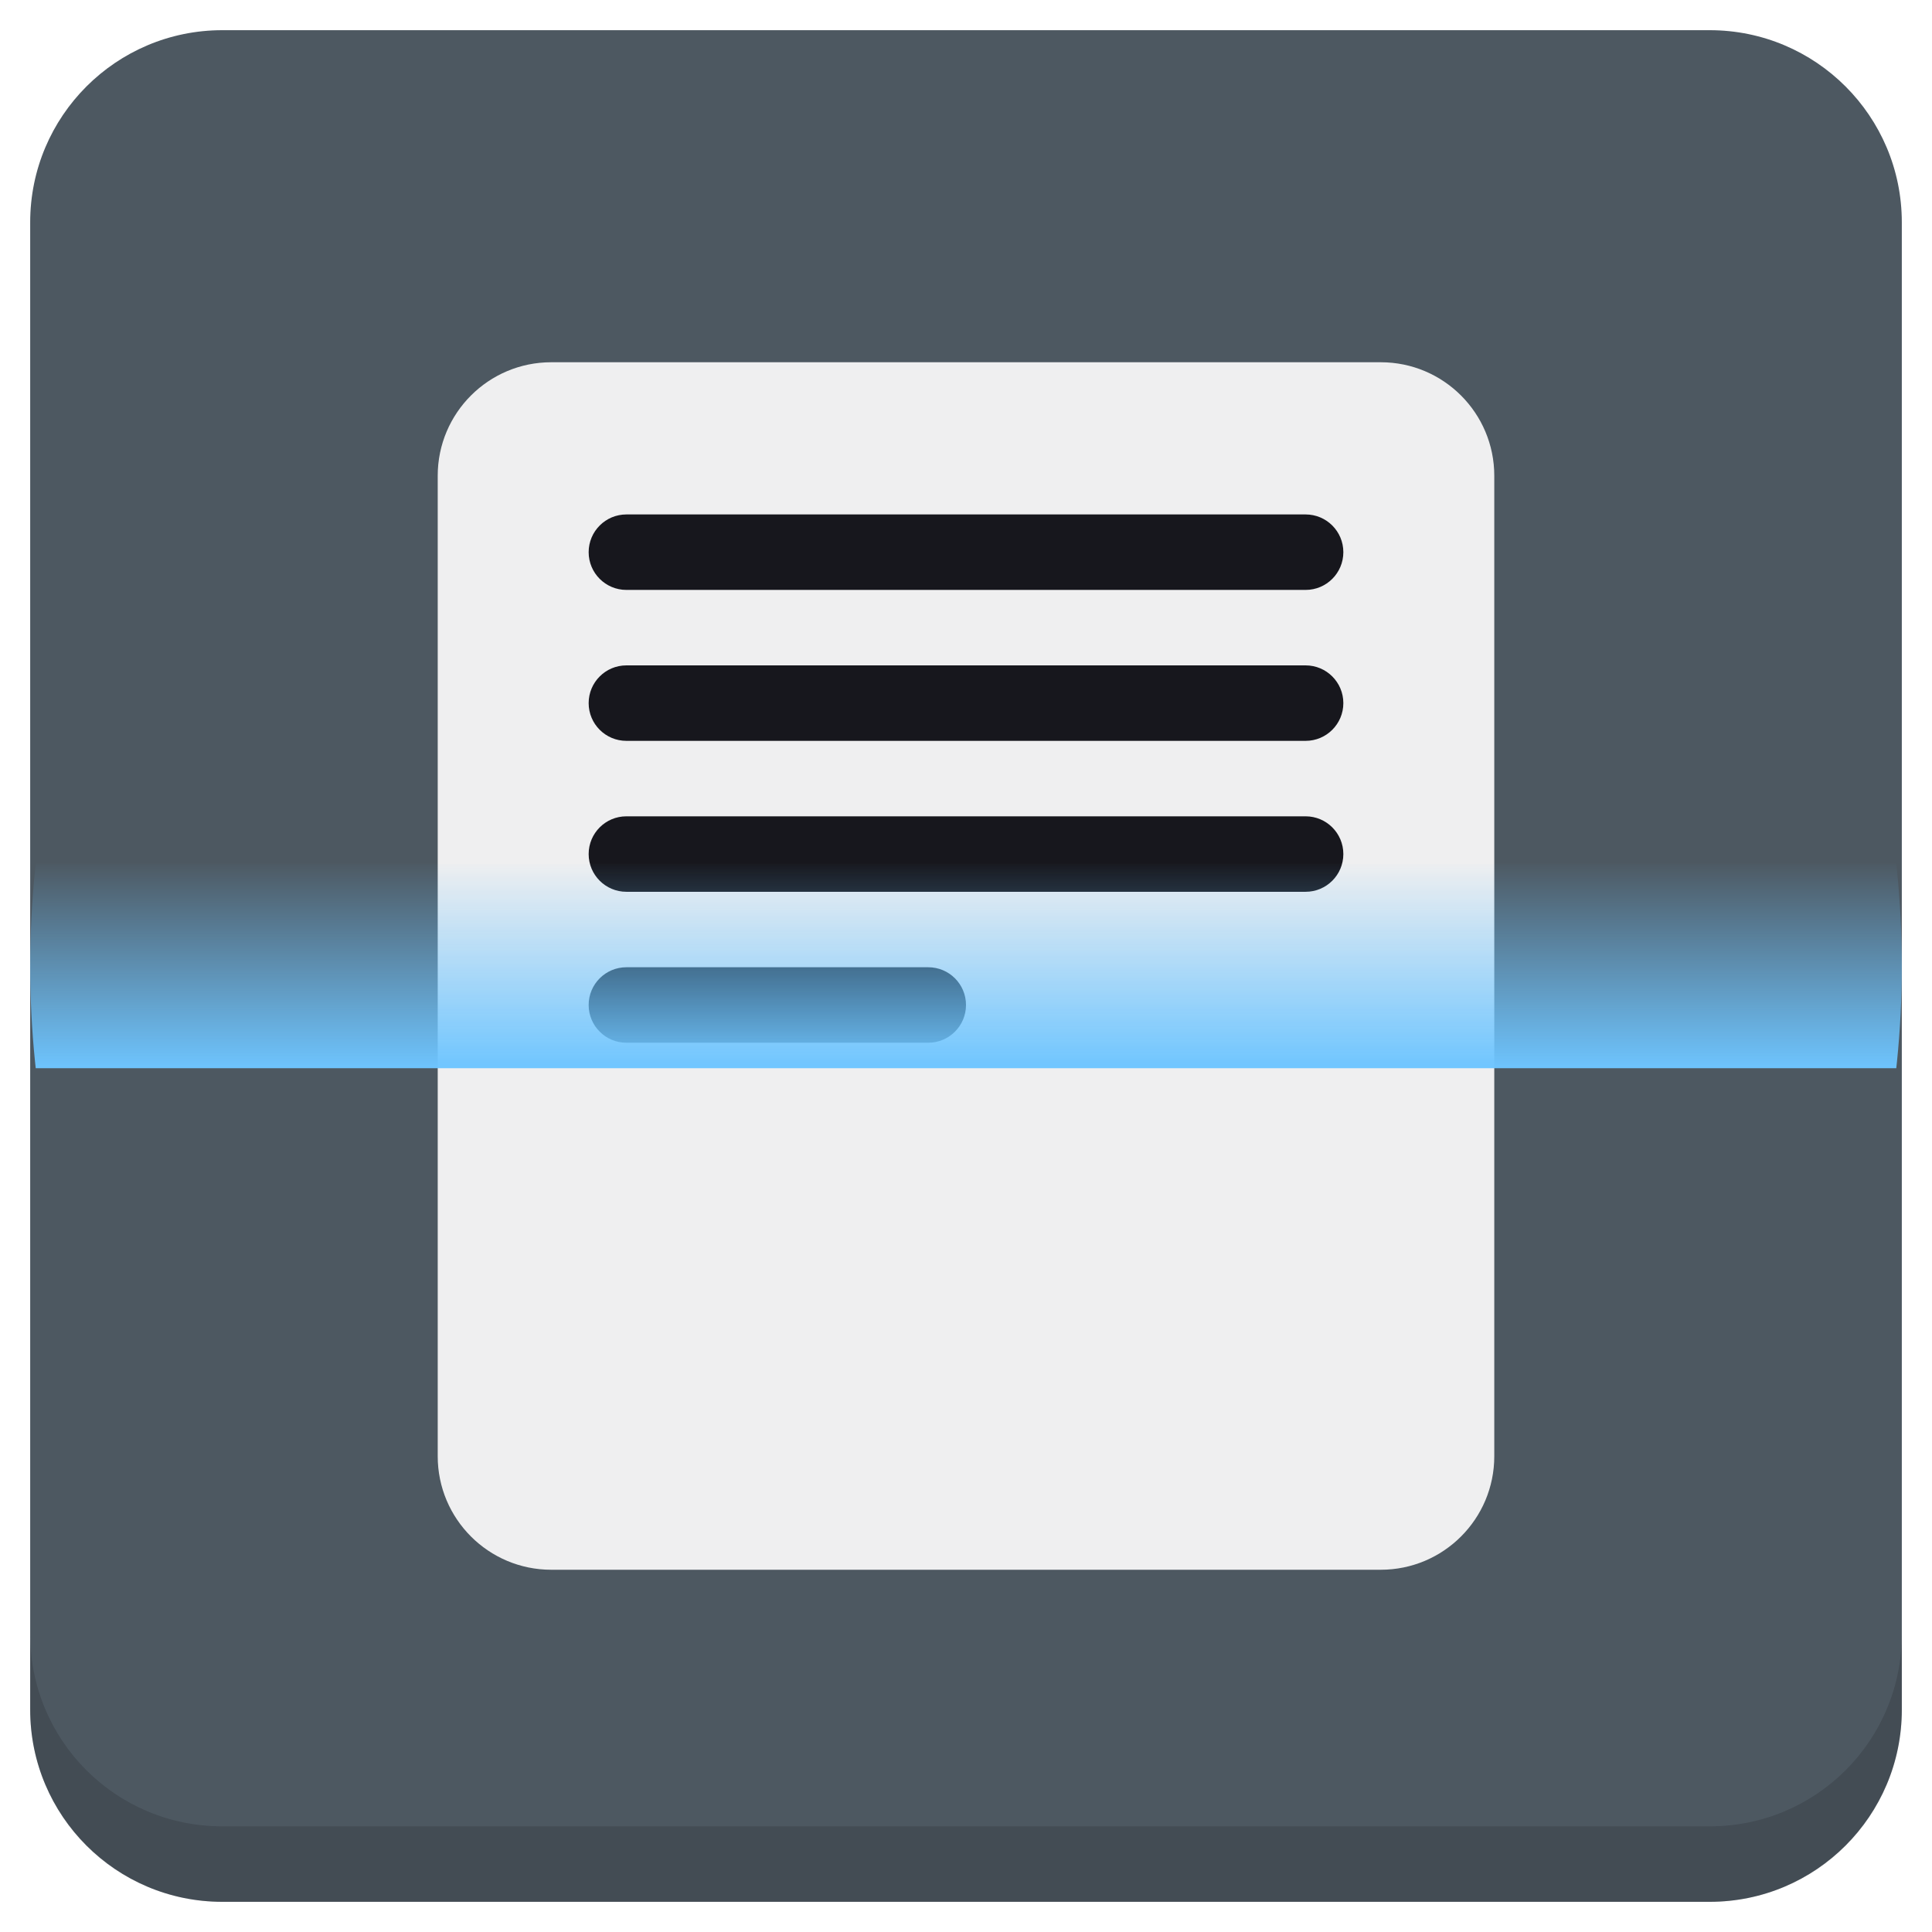
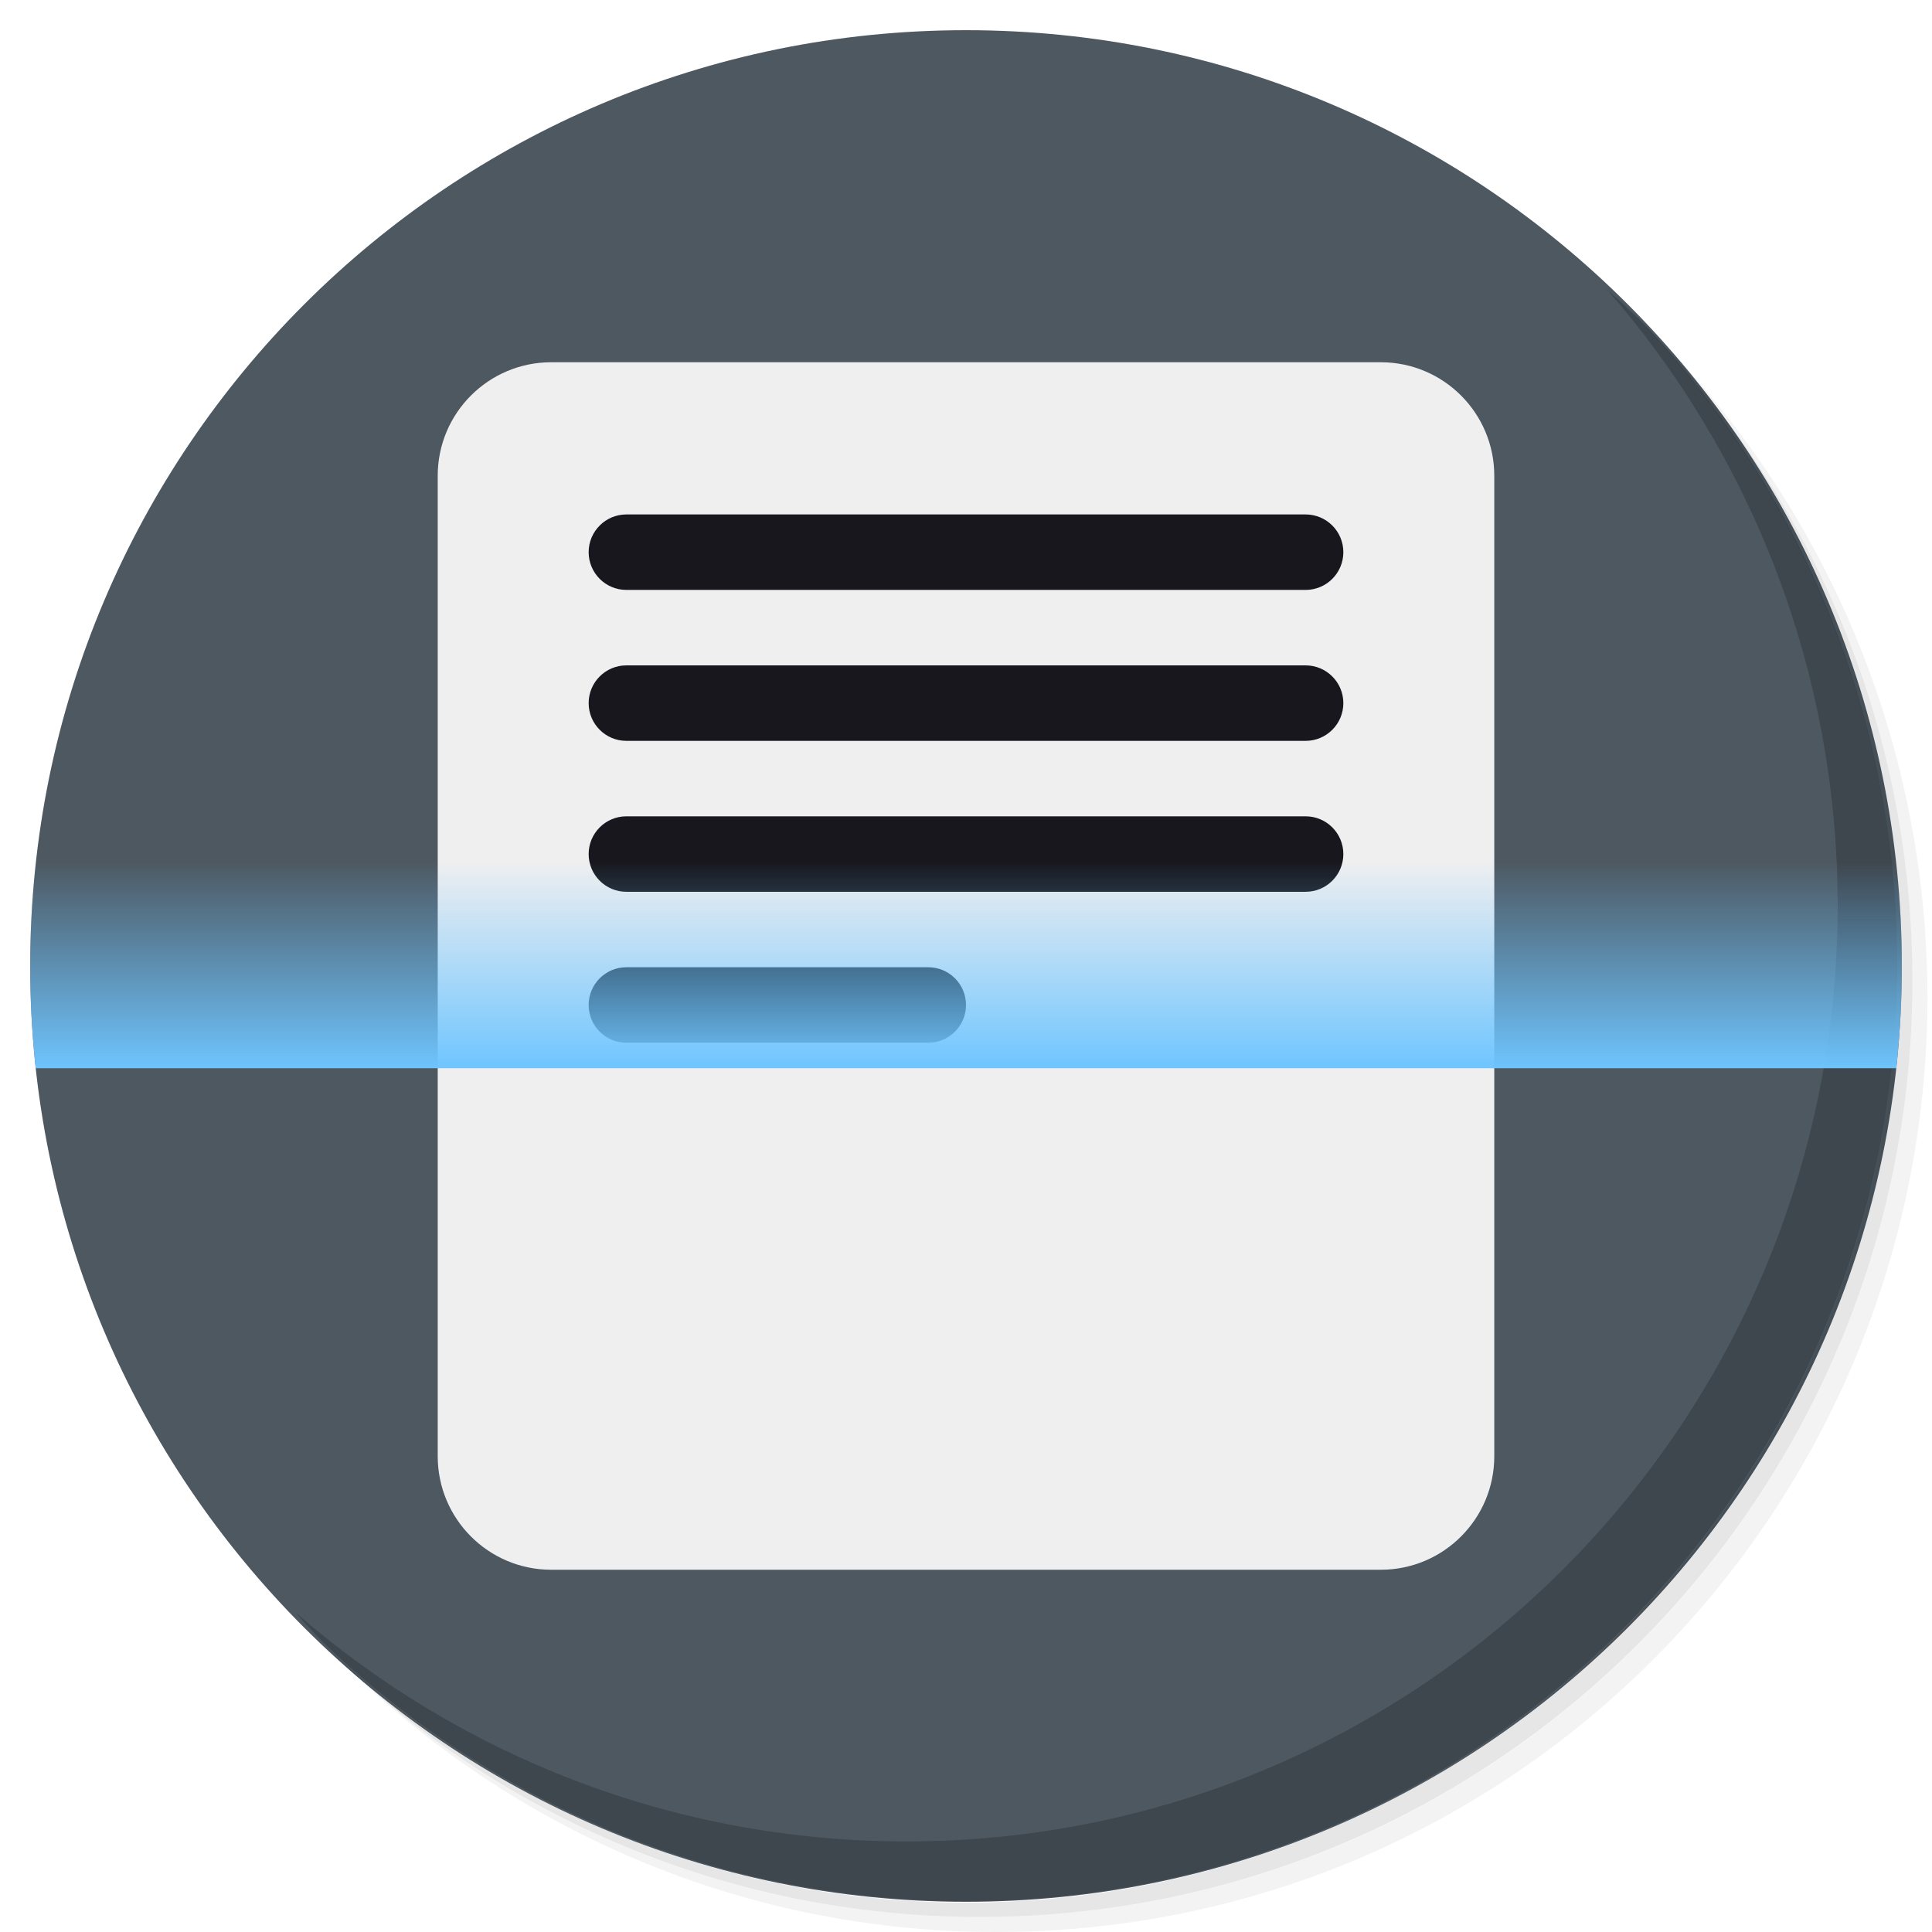
<svg xmlns="http://www.w3.org/2000/svg" xmlns:xlink="http://www.w3.org/1999/xlink" version="1.1" id="Layer_1" x="0px" y="0px" viewBox="0 0 256 256" enable-background="new 0 0 256 256" xml:space="preserve">
  <defs id="defs251">
    <linearGradient id="linearGradient1132">
      <stop style="stop-color:#6ec5ff;stop-opacity:1;" offset="0" id="stop1128" />
      <stop style="stop-color:#6ec5ff;stop-opacity:0;" offset="1" id="stop1130" />
    </linearGradient>
    <clipPath id="b">
      <use width="100%" overflow="visible" xlink:href="#a" height="100%" id="use5" />
    </clipPath>
    <linearGradient x1="29.337" x2="81.837" y1="75.021" gradientUnits="userSpaceOnUse" y2="44.354" id="c">
      <stop id="stop10" offset="0" stop-opacity=".6" stop-color="#A52714" />
      <stop id="stop12" offset=".66" stop-opacity="0" stop-color="#A52714" />
    </linearGradient>
    <clipPath id="clipPath1232">
      <use width="100%" overflow="visible" xlink:href="#a" height="100%" id="use1230" />
    </clipPath>
    <clipPath id="clipPath1236">
      <use width="100%" overflow="visible" xlink:href="#a" height="100%" id="use1234" />
    </clipPath>
    <linearGradient x1="110.87" x2="52.538" y1="164.5" gradientUnits="userSpaceOnUse" y2="130.33" id="d">
      <stop id="stop23" offset="0" stop-opacity=".4" stop-color="#055524" />
      <stop id="stop25" offset=".33" stop-opacity="0" stop-color="#055524" />
    </linearGradient>
    <clipPath id="clipPath1244">
      <use width="100%" overflow="visible" xlink:href="#a" height="100%" id="use1242" />
    </clipPath>
    <clipPath id="clipPath1248">
      <use width="100%" overflow="visible" xlink:href="#a" height="100%" id="use1246" />
    </clipPath>
    <clipPath id="f">
      <use y="0" x="0" style="overflow:visible" id="use37" height="100%" xlink:href="#e" overflow="visible" width="100%" />
    </clipPath>
    <linearGradient x1="121.86" x2="136.55" y1="49.804" gradientUnits="userSpaceOnUse" y2="114.13" id="g">
      <stop id="stop42" offset="0" stop-opacity=".3" stop-color="#EA6100" />
      <stop id="stop44" offset=".66" stop-opacity="0" stop-color="#EA6100" />
    </linearGradient>
    <clipPath id="clipPath1258">
      <use width="100%" overflow="visible" xlink:href="#a" height="100%" id="use1256" />
    </clipPath>
    <clipPath id="clipPath1269">
      <use width="100%" overflow="visible" xlink:href="#a" height="100%" id="use1267" />
    </clipPath>
    <clipPath id="j">
      <use y="0" x="0" style="overflow:visible" id="use62" height="100%" xlink:href="#i" overflow="visible" width="100%" />
    </clipPath>
    <radialGradient id="l" gradientUnits="userSpaceOnUse" cy="55.948" cx="668.18" gradientTransform="translate(-576)" r="84.078">
      <stop stop-color="#3E2723" stop-opacity=".2" offset="0" id="stop73" />
      <stop stop-color="#3E2723" stop-opacity="0" offset="1" id="stop75" />
    </radialGradient>
    <clipPath id="clipPath1285">
      <use width="100%" overflow="visible" xlink:href="#a" height="100%" id="use1283" />
    </clipPath>
    <clipPath id="clipPath1289">
      <use width="100%" overflow="visible" xlink:href="#a" height="100%" id="use1287" />
    </clipPath>
    <clipPath id="n">
      <use y="0" x="0" style="overflow:visible" id="use83" height="100%" xlink:href="#m" overflow="visible" width="100%" />
    </clipPath>
    <radialGradient id="p" gradientUnits="userSpaceOnUse" cy="48.52" cx="597.88" gradientTransform="translate(-576)" r="78.044">
      <stop stop-color="#3E2723" stop-opacity=".2" offset="0" id="stop94" />
      <stop stop-color="#3E2723" stop-opacity="0" offset="1" id="stop96" />
    </radialGradient>
    <clipPath id="clipPath1305">
      <use width="100%" overflow="visible" xlink:href="#a" height="100%" id="use1303" />
    </clipPath>
    <radialGradient id="q" gradientUnits="userSpaceOnUse" cy="96.138" cx="671.84" gradientTransform="translate(-576)" r="87.87">
      <stop stop-color="#263238" stop-opacity=".2" offset="0" id="stop101" />
      <stop stop-color="#263238" stop-opacity="0" offset="1" id="stop103" />
    </radialGradient>
    <clipPath id="clipPath1312">
      <use width="100%" overflow="visible" xlink:href="#a" height="100%" id="use1310" />
    </clipPath>
    <clipPath id="clipPath1316">
      <use width="100%" overflow="visible" xlink:href="#a" height="100%" id="use1314" />
    </clipPath>
    <clipPath id="clipPath1320">
      <use width="100%" overflow="visible" xlink:href="#a" height="100%" id="use1318" />
    </clipPath>
    <clipPath id="clipPath1324">
      <use width="100%" overflow="visible" xlink:href="#a" height="100%" id="use1322" />
    </clipPath>
    <path d="m 8,184 h 83.77 l 38.88,-38.88 V 116 H 61.36 L 8,24.48 Z" id="e" />
    <path d="m 96,56 34.65,60 -38.88,68 H 184 V 56 Z" id="i" />
    <path d="M 21.97,8 V 48.34 L 61.36,116 96,56 h 88 V 8 Z" id="m" />
    <clipPath id="b-1">
      <use width="100%" overflow="visible" xlink:href="#a" height="100%" id="use5-7" />
    </clipPath>
    <clipPath id="clipPath1232-2">
      <use width="100%" overflow="visible" xlink:href="#a" height="100%" id="use1230-2" />
    </clipPath>
    <clipPath id="clipPath1236-6">
      <use width="100%" overflow="visible" xlink:href="#a" height="100%" id="use1234-1" />
    </clipPath>
    <clipPath id="clipPath1244-1">
      <use width="100%" overflow="visible" xlink:href="#a" height="100%" id="use1242-5" />
    </clipPath>
    <clipPath id="clipPath1248-9">
      <use width="100%" overflow="visible" xlink:href="#a" height="100%" id="use1246-4" />
    </clipPath>
    <clipPath id="f-9">
      <use y="0" x="0" style="overflow:visible" id="use37-0" height="100%" xlink:href="#e-8" overflow="visible" width="100%" />
    </clipPath>
    <clipPath id="clipPath1258-7">
      <use width="100%" overflow="visible" xlink:href="#a" height="100%" id="use1256-7" />
    </clipPath>
    <clipPath id="clipPath1269-1">
      <use width="100%" overflow="visible" xlink:href="#a" height="100%" id="use1267-1" />
    </clipPath>
    <clipPath id="j-5">
      <use y="0" x="0" style="overflow:visible" id="use62-9" height="100%" xlink:href="#i-5" overflow="visible" width="100%" />
    </clipPath>
    <radialGradient id="l-7" gradientUnits="userSpaceOnUse" cy="55.948" cx="668.18" gradientTransform="translate(-576)" r="84.078">
      <stop stop-color="#3E2723" stop-opacity=".2" offset="0" id="stop73-7" />
      <stop stop-color="#3E2723" stop-opacity="0" offset="1" id="stop75-6" />
    </radialGradient>
    <clipPath id="clipPath1285-7">
      <use width="100%" overflow="visible" xlink:href="#a" height="100%" id="use1283-3" />
    </clipPath>
    <clipPath id="clipPath1289-6">
      <use width="100%" overflow="visible" xlink:href="#a" height="100%" id="use1287-5" />
    </clipPath>
    <clipPath id="n-6">
      <use y="0" x="0" style="overflow:visible" id="use83-3" height="100%" xlink:href="#m-6" overflow="visible" width="100%" />
    </clipPath>
    <radialGradient id="p-9" gradientUnits="userSpaceOnUse" cy="48.52" cx="597.88" gradientTransform="translate(-576)" r="78.044">
      <stop stop-color="#3E2723" stop-opacity=".2" offset="0" id="stop94-4" />
      <stop stop-color="#3E2723" stop-opacity="0" offset="1" id="stop96-8" />
    </radialGradient>
    <clipPath id="clipPath1305-1">
      <use width="100%" overflow="visible" xlink:href="#a" height="100%" id="use1303-2" />
    </clipPath>
    <radialGradient id="q-9" gradientUnits="userSpaceOnUse" cy="96.138" cx="671.84" gradientTransform="translate(-576)" r="87.87">
      <stop stop-color="#263238" stop-opacity=".2" offset="0" id="stop101-3" />
      <stop stop-color="#263238" stop-opacity="0" offset="1" id="stop103-9" />
    </radialGradient>
    <clipPath id="clipPath1312-0">
      <use width="100%" overflow="visible" xlink:href="#a" height="100%" id="use1310-8" />
    </clipPath>
    <clipPath id="clipPath1316-8">
      <use width="100%" overflow="visible" xlink:href="#a" height="100%" id="use1314-5" />
    </clipPath>
    <clipPath id="clipPath1320-0">
      <use width="100%" overflow="visible" xlink:href="#a" height="100%" id="use1318-9" />
    </clipPath>
    <clipPath id="clipPath1324-6">
      <use width="100%" overflow="visible" xlink:href="#a" height="100%" id="use1322-3" />
    </clipPath>
    <path d="m 8,184 h 83.77 l 38.88,-38.88 V 116 H 61.36 L 8,24.48 Z" id="e-8" />
    <path d="m 96,56 34.65,60 -38.88,68 H 184 V 56 Z" id="i-5" />
    <path d="M 21.97,8 V 48.34 L 61.36,116 96,56 h 88 V 8 Z" id="m-6" />
    <radialGradient id="r" gradientUnits="userSpaceOnUse" cy="32.014" cx="34.286" gradientTransform="translate(-23.07961,-106.2699)" r="176.75">
      <stop stop-color="#fff" stop-opacity=".1" offset="0" id="stop130" />
      <stop stop-color="#fff" stop-opacity="0" offset="1" id="stop132" />
    </radialGradient>
    <clipPath id="b-0">
      <use y="0" x="0" style="overflow:visible" width="100%" overflow="visible" xlink:href="#a" height="100%" id="use5-5" />
    </clipPath>
    <clipPath id="clipPath963">
      <use y="0" x="0" style="overflow:visible" width="100%" overflow="visible" xlink:href="#a" height="100%" id="use961" />
    </clipPath>
    <clipPath id="clipPath967">
      <use y="0" x="0" style="overflow:visible" width="100%" overflow="visible" xlink:href="#a" height="100%" id="use965" />
    </clipPath>
    <radialGradient id="q-94" gradientUnits="userSpaceOnUse" cy="96.138" cx="671.84" gradientTransform="translate(-576)" r="87.87">
      <stop stop-color="#263238" stop-opacity=".2" offset="0" id="stop101-6" />
      <stop stop-color="#263238" stop-opacity="0" offset="1" id="stop103-92" />
    </radialGradient>
    <clipPath id="clipPath974">
      <use y="0" x="0" style="overflow:visible" width="100%" overflow="visible" xlink:href="#a" height="100%" id="use972" />
    </clipPath>
    <radialGradient id="p-2" gradientUnits="userSpaceOnUse" cy="48.52" cx="597.88" gradientTransform="translate(-576)" r="78.044">
      <stop stop-color="#3E2723" stop-opacity=".2" offset="0" id="stop94-47" />
      <stop stop-color="#3E2723" stop-opacity="0" offset="1" id="stop96-7" />
    </radialGradient>
    <clipPath id="clipPath981">
      <use y="0" x="0" style="overflow:visible" width="100%" overflow="visible" xlink:href="#a" height="100%" id="use979" />
    </clipPath>
    <clipPath id="clipPath985">
      <use y="0" x="0" style="overflow:visible" width="100%" overflow="visible" xlink:href="#a" height="100%" id="use983" />
    </clipPath>
    <clipPath id="n-5">
      <use width="100%" overflow="visible" xlink:href="#m-0" height="100%" id="use83-4" style="overflow:visible" x="0" y="0" />
    </clipPath>
    <radialGradient id="l-2" gradientUnits="userSpaceOnUse" cy="55.948" cx="668.18" gradientTransform="translate(-576)" r="84.078">
      <stop stop-color="#3E2723" stop-opacity=".2" offset="0" id="stop73-8" />
      <stop stop-color="#3E2723" stop-opacity="0" offset="1" id="stop75-9" />
    </radialGradient>
    <clipPath id="clipPath997">
      <use y="0" x="0" style="overflow:visible" width="100%" overflow="visible" xlink:href="#a" height="100%" id="use995" />
    </clipPath>
    <clipPath id="clipPath1001">
      <use y="0" x="0" style="overflow:visible" width="100%" overflow="visible" xlink:href="#a" height="100%" id="use999" />
    </clipPath>
    <clipPath id="j-3">
      <use width="100%" overflow="visible" xlink:href="#i-1" height="100%" id="use62-6" style="overflow:visible" x="0" y="0" />
    </clipPath>
    <clipPath id="clipPath1010">
      <use y="0" x="0" style="overflow:visible" width="100%" overflow="visible" xlink:href="#a" height="100%" id="use1008" />
    </clipPath>
    <clipPath id="clipPath1017">
      <use y="0" x="0" style="overflow:visible" width="100%" overflow="visible" xlink:href="#a" height="100%" id="use1015" />
    </clipPath>
    <clipPath id="f-0">
      <use width="100%" overflow="visible" xlink:href="#e-1" height="100%" id="use37-5" style="overflow:visible" x="0" y="0" />
    </clipPath>
    <clipPath id="clipPath1029">
      <use y="0" x="0" style="overflow:visible" width="100%" overflow="visible" xlink:href="#a" height="100%" id="use1027" />
    </clipPath>
    <clipPath id="clipPath1033">
      <use y="0" x="0" style="overflow:visible" width="100%" overflow="visible" xlink:href="#a" height="100%" id="use1031" />
    </clipPath>
    <clipPath id="clipPath1043">
      <use y="0" x="0" style="overflow:visible" width="100%" overflow="visible" xlink:href="#a" height="100%" id="use1041" />
    </clipPath>
    <clipPath id="clipPath1047">
      <use y="0" x="0" style="overflow:visible" width="100%" overflow="visible" xlink:href="#a" height="100%" id="use1045" />
    </clipPath>
    <path id="e-1" d="m 8,184 h 83.77 l 38.88,-38.88 V 116 H 61.36 L 8,24.48 Z" />
    <path id="i-1" d="m 96,56 34.65,60 -38.88,68 H 184 V 56 Z" />
    <path id="m-0" d="M 21.97,8 V 48.34 L 61.36,116 96,56 h 88 V 8 Z" />
    <circle r="88" cx="96" cy="96" id="a" />
    <path d="m8 184h83.77l38.88-38.88v-29.12h-69.29l-53.36-91.52z" id="e-6" />
    <path d="m96 56l34.65 60-38.88 68h92.23v-128z" id="i-2" />
    <path d="m21.97 8v40.34l39.39 67.66 34.64-60h88v-48z" id="m-8" />
    <defs id="defs1820">
      <path d="M 21.97,8 V 48.34 L 61.36,116 96,56 h 88 V 8 Z" id="path1928" />
    </defs>
    <clipPath id="n-7">
      <use id="use1822" height="100%" xlink:href="#m-8" overflow="visible" width="100%" style="overflow:visible" x="0" y="0" />
    </clipPath>
    <defs id="defs1799">
      <path d="m 96,56 34.65,60 -38.88,68 H 184 V 56 Z" id="path1918" />
    </defs>
    <clipPath id="j-6">
      <use id="use1801" height="100%" xlink:href="#i-2" overflow="visible" width="100%" style="overflow:visible" x="0" y="0" />
    </clipPath>
    <defs id="defs1774">
      <path d="m 8,184 h 83.77 l 38.88,-38.88 V 116 H 61.36 L 8,24.48 Z" id="path1902" />
    </defs>
    <clipPath id="f-06">
      <use id="use1776" height="100%" xlink:href="#e-6" overflow="visible" width="100%" style="overflow:visible" x="0" y="0" />
    </clipPath>
    <linearGradient x1="110.87" x2="52.538" y1="164.5" gradientUnits="userSpaceOnUse" y2="130.33" id="linearGradient1897">
      <stop id="stop1762" offset="0" stop-opacity=".4" stop-color="#055524" />
      <stop id="stop1764" offset=".33" stop-opacity="0" stop-color="#055524" />
    </linearGradient>
    <linearGradient x1="29.337" x2="81.837" y1="75.021" gradientUnits="userSpaceOnUse" y2="44.354" id="linearGradient1889">
      <stop id="stop1749" offset="0" stop-opacity=".6" stop-color="#A52714" />
      <stop id="stop1751" offset=".66" stop-opacity="0" stop-color="#A52714" />
    </linearGradient>
    <linearGradient id="linearGradient1910" y2="114.13" gradientUnits="userSpaceOnUse" y1="49.804" x2="136.55" x1="121.86">
      <stop stop-color="#EA6100" stop-opacity=".3" offset="0" id="stop1781" />
      <stop stop-color="#EA6100" stop-opacity="0" offset=".66" id="stop1783" />
    </linearGradient>
    <clipPath id="b-3">
      <use y="0" x="0" style="overflow:visible" width="100%" overflow="visible" xlink:href="#a" height="100%" id="use5-1" />
    </clipPath>
    <clipPath id="clipPath1024">
      <use y="0" x="0" style="overflow:visible" width="100%" overflow="visible" xlink:href="#a" height="100%" id="use1022" />
    </clipPath>
    <clipPath id="clipPath1028">
      <use y="0" x="0" style="overflow:visible" width="100%" overflow="visible" xlink:href="#a" height="100%" id="use1026" />
    </clipPath>
    <clipPath id="clipPath1035">
      <use y="0" x="0" style="overflow:visible" width="100%" overflow="visible" xlink:href="#a" height="100%" id="use1033" />
    </clipPath>
    <clipPath id="clipPath1039">
      <use y="0" x="0" style="overflow:visible" width="100%" overflow="visible" xlink:href="#a" height="100%" id="use1037" />
    </clipPath>
    <clipPath id="f-6">
      <use y="0" x="0" style="overflow:visible" id="use37-8" height="100%" xlink:href="#e-61" overflow="visible" width="100%" />
    </clipPath>
    <clipPath id="clipPath1048">
      <use y="0" x="0" style="overflow:visible" width="100%" overflow="visible" xlink:href="#a" height="100%" id="use1046" />
    </clipPath>
    <clipPath id="clipPath1058">
      <use y="0" x="0" style="overflow:visible" width="100%" overflow="visible" xlink:href="#a" height="100%" id="use1056" />
    </clipPath>
    <clipPath id="j-66">
      <use y="0" x="0" style="overflow:visible" id="use62-4" height="100%" xlink:href="#i-59" overflow="visible" width="100%" />
    </clipPath>
    <radialGradient id="l-9" gradientUnits="userSpaceOnUse" cy="55.948" cx="668.18" gradientTransform="translate(-576)" r="84.078">
      <stop stop-color="#3E2723" stop-opacity=".2" offset="0" id="stop73-5" />
      <stop stop-color="#3E2723" stop-opacity="0" offset="1" id="stop75-0" />
    </radialGradient>
    <clipPath id="clipPath1073">
      <use y="0" x="0" style="overflow:visible" width="100%" overflow="visible" xlink:href="#a" height="100%" id="use1071" />
    </clipPath>
    <clipPath id="clipPath1077">
      <use y="0" x="0" style="overflow:visible" width="100%" overflow="visible" xlink:href="#a" height="100%" id="use1075" />
    </clipPath>
    <clipPath id="n-4">
      <use y="0" x="0" style="overflow:visible" id="use83-8" height="100%" xlink:href="#m-4" overflow="visible" width="100%" />
    </clipPath>
    <radialGradient id="p-7" gradientUnits="userSpaceOnUse" cy="48.52" cx="597.88" gradientTransform="translate(-576)" r="78.044">
      <stop stop-color="#3E2723" stop-opacity=".2" offset="0" id="stop94-1" />
      <stop stop-color="#3E2723" stop-opacity="0" offset="1" id="stop96-72" />
    </radialGradient>
    <clipPath id="clipPath1092">
      <use y="0" x="0" style="overflow:visible" width="100%" overflow="visible" xlink:href="#a" height="100%" id="use1090" />
    </clipPath>
    <radialGradient id="q-7" gradientUnits="userSpaceOnUse" cy="96.138" cx="671.84" gradientTransform="translate(-576)" r="87.87">
      <stop stop-color="#263238" stop-opacity=".2" offset="0" id="stop101-2" />
      <stop stop-color="#263238" stop-opacity="0" offset="1" id="stop103-2" />
    </radialGradient>
    <clipPath id="clipPath1099">
      <use y="0" x="0" style="overflow:visible" width="100%" overflow="visible" xlink:href="#a" height="100%" id="use1097" />
    </clipPath>
    <clipPath id="clipPath1103">
      <use y="0" x="0" style="overflow:visible" width="100%" overflow="visible" xlink:href="#a" height="100%" id="use1101" />
    </clipPath>
    <clipPath id="clipPath1107">
      <use y="0" x="0" style="overflow:visible" width="100%" overflow="visible" xlink:href="#a" height="100%" id="use1105" />
    </clipPath>
    <clipPath id="clipPath1111">
      <use y="0" x="0" style="overflow:visible" width="100%" overflow="visible" xlink:href="#a" height="100%" id="use1109" />
    </clipPath>
    <radialGradient id="r-6" gradientUnits="userSpaceOnUse" cy="32.014" cx="34.286" gradientTransform="translate(-7,-7)" r="176.75">
      <stop stop-color="#fff" stop-opacity=".1" offset="0" id="stop130-1" />
      <stop stop-color="#fff" stop-opacity="0" offset="1" id="stop132-0" />
    </radialGradient>
    <path d="m 8,184 h 83.77 l 38.88,-38.88 V 116 H 61.36 L 8,24.48 Z" id="e-61" />
    <path d="m 96,56 34.65,60 -38.88,68 H 184 V 56 Z" id="i-59" />
    <path d="M 21.97,8 V 48.34 L 61.36,116 96,56 h 88 V 8 Z" id="m-4" />
    <clipPath id="b-9">
      <use y="0" x="0" style="overflow:visible" width="100%" overflow="visible" xlink:href="#a" height="100%" id="use5-0" />
    </clipPath>
    <clipPath id="clipPath1024-7">
      <use y="0" x="0" style="overflow:visible" width="100%" overflow="visible" xlink:href="#a" height="100%" id="use1022-7" />
    </clipPath>
    <clipPath id="clipPath1028-1">
      <use y="0" x="0" style="overflow:visible" width="100%" overflow="visible" xlink:href="#a" height="100%" id="use1026-1" />
    </clipPath>
    <clipPath id="clipPath1035-7">
      <use y="0" x="0" style="overflow:visible" width="100%" overflow="visible" xlink:href="#a" height="100%" id="use1033-7" />
    </clipPath>
    <clipPath id="clipPath1039-6">
      <use y="0" x="0" style="overflow:visible" width="100%" overflow="visible" xlink:href="#a" height="100%" id="use1037-7" />
    </clipPath>
    <clipPath id="f-3">
      <use y="0" x="0" style="overflow:visible" id="use37-6" height="100%" xlink:href="#e-9" overflow="visible" width="100%" />
    </clipPath>
    <clipPath id="clipPath1048-3">
      <use y="0" x="0" style="overflow:visible" width="100%" overflow="visible" xlink:href="#a" height="100%" id="use1046-9" />
    </clipPath>
    <clipPath id="clipPath1058-4">
      <use y="0" x="0" style="overflow:visible" width="100%" overflow="visible" xlink:href="#a" height="100%" id="use1056-8" />
    </clipPath>
    <clipPath id="j-1">
      <use y="0" x="0" style="overflow:visible" id="use62-2" height="100%" xlink:href="#i-6" overflow="visible" width="100%" />
    </clipPath>
    <radialGradient id="l-93" gradientUnits="userSpaceOnUse" cy="55.948" cx="668.18" gradientTransform="translate(-576)" r="84.078">
      <stop stop-color="#3E2723" stop-opacity=".2" offset="0" id="stop73-9" />
      <stop stop-color="#3E2723" stop-opacity="0" offset="1" id="stop75-08" />
    </radialGradient>
    <clipPath id="clipPath1073-8">
      <use y="0" x="0" style="overflow:visible" width="100%" overflow="visible" xlink:href="#a" height="100%" id="use1071-5" />
    </clipPath>
    <clipPath id="clipPath1077-0">
      <use y="0" x="0" style="overflow:visible" width="100%" overflow="visible" xlink:href="#a" height="100%" id="use1075-9" />
    </clipPath>
    <clipPath id="n-63">
      <use y="0" x="0" style="overflow:visible" id="use83-85" height="100%" xlink:href="#m-2" overflow="visible" width="100%" />
    </clipPath>
    <radialGradient id="p-6" gradientUnits="userSpaceOnUse" cy="48.52" cx="597.88" gradientTransform="translate(-576)" r="78.044">
      <stop stop-color="#3E2723" stop-opacity=".2" offset="0" id="stop94-11" />
      <stop stop-color="#3E2723" stop-opacity="0" offset="1" id="stop96-5" />
    </radialGradient>
    <clipPath id="clipPath1092-9">
      <use y="0" x="0" style="overflow:visible" width="100%" overflow="visible" xlink:href="#a" height="100%" id="use1090-8" />
    </clipPath>
    <radialGradient id="q-4" gradientUnits="userSpaceOnUse" cy="96.138" cx="671.84" gradientTransform="translate(-576)" r="87.87">
      <stop stop-color="#263238" stop-opacity=".2" offset="0" id="stop101-8" />
      <stop stop-color="#263238" stop-opacity="0" offset="1" id="stop103-1" />
    </radialGradient>
    <clipPath id="clipPath1099-0">
      <use y="0" x="0" style="overflow:visible" width="100%" overflow="visible" xlink:href="#a" height="100%" id="use1097-3" />
    </clipPath>
    <clipPath id="clipPath1103-0">
      <use y="0" x="0" style="overflow:visible" width="100%" overflow="visible" xlink:href="#a" height="100%" id="use1101-4" />
    </clipPath>
    <clipPath id="clipPath1107-4">
      <use y="0" x="0" style="overflow:visible" width="100%" overflow="visible" xlink:href="#a" height="100%" id="use1105-4" />
    </clipPath>
    <clipPath id="clipPath1111-4">
      <use y="0" x="0" style="overflow:visible" width="100%" overflow="visible" xlink:href="#a" height="100%" id="use1109-7" />
    </clipPath>
    <radialGradient id="r-63" gradientUnits="userSpaceOnUse" cy="32.014" cx="34.286" gradientTransform="translate(-7,-7)" r="176.75">
      <stop stop-color="#fff" stop-opacity=".1" offset="0" id="stop130-17" />
      <stop stop-color="#fff" stop-opacity="0" offset="1" id="stop132-5" />
    </radialGradient>
    <path d="m 8,184 h 83.77 l 38.88,-38.88 V 116 H 61.36 L 8,24.48 Z" id="e-9" />
    <path d="m 96,56 34.65,60 -38.88,68 H 184 V 56 Z" id="i-6" />
    <path d="M 21.97,8 V 48.34 L 61.36,116 96,56 h 88 V 8 Z" id="m-2" />
    <clipPath clipPathUnits="userSpaceOnUse" id="clipPath1124">
      <circle style="display:inline;fill:#17171d;fill-opacity:1;stroke:none;stroke-width:2.74;stroke-miterlimit:4;stroke-dasharray:none;stroke-opacity:1" id="circle1126" cx="128" cy="128" r="124" />
    </clipPath>
    <linearGradient xlink:href="#linearGradient1132" id="linearGradient1134" x1="133" y1="141.75" x2="133" y2="114" gradientUnits="userSpaceOnUse" />
  </defs>
-   <g id="layer3" style="display:inline">
+   <g id="layer3" style="display:none">
    <rect style="display:inline;fill:#4d5861;fill-opacity:1;stroke-width:1.418" id="rect1101" width="248" height="248" x="4" y="4" ry="25.456" />
  </g>
-   <g id="layer4" style="display:inline">
+   <g id="layer4" style="display:none">
    <path style="display:inline;opacity:0.5;fill:#17171d;fill-opacity:0.392;stroke-width:1.418" d="m 4,216.545 v 10 C 4,240.647 15.353,252 29.455,252 H 226.545 C 240.647,252 252,240.647 252,226.545 v -10 C 252,230.647 240.647,242 226.545,242 H 29.455 C 15.353,242 4,230.647 4,216.545 Z" id="rect1101-3" />
  </g>
-   <g id="layer2" style="display:none">
+   <g id="layer2" style="display:inline">
    <circle style="display:inline;fill:#4d5861;fill-opacity:1;stroke:none;stroke-width:2.74;stroke-miterlimit:4;stroke-dasharray:none;stroke-opacity:1" id="path1090" cx="128" cy="128" r="124" />
  </g>
-   <g id="layer6" style="display:none">
+   <g id="layer6" style="display:inline">
    <g id="g2548" style="display:inline" transform="translate(-2.960187,1.58543)">
      <path d="m 256.36,128.415 c 0,-33.9 -13.5,-64.5 -35.4,-86.9 -0.4,-0.3 -0.7,-0.7 -1.1,-1 21.3,22.3 34.5,52.6 34.5,86 0,68.5 -55.2,124 -123.4,124 -32.9,0 -62.9,-13 -85,-34.1 0.3,0.3 0.6,0.6 0.9,0.9 22.2,21.7 52.6,35.1 86,35.1 68.2,0 123.5,-55.5 123.5,-124 z" id="path238" style="display:inline;opacity:0.1" />
      <path d="m 219.86,40.415 c -0.7,-0.6 -1.4,-1.3 -2,-1.9 -0.7,-0.6 -1.4,-1.2 -2.1,-1.9 19.1,21.8 30.7,50.5 30.7,81.8 0,68.5 -55.2,124 -123.4,124 -30.9,0 -59.2,-11.4 -80.9,-30.3 0.6,0.7 1.2,1.4 1.9,2.1 0.6,0.7 1.3,1.4 1.9,2 22.1,21.1 52.1,34.1 85,34.1 68.2,0 123.4,-55.5 123.4,-124 0,-33.3 -13.1,-63.6 -34.5,-85.9 z" id="path240" style="display:inline;opacity:0.2" />
      <path d="m 220.96,41.515 c 21.9,22.4 35.4,53.1 35.4,86.9 0,68.5 -55.2,124 -123.4,124 -33.5,0 -63.8,-13.4 -86,-35.1 22.4,22.9 53.6,37.1 88,37.1 68.2,0 123.4,-55.5 123.4,-124 -0.1,-34.9 -14.4,-66.4 -37.4,-88.9 z" id="path236" style="display:inline;opacity:0.05" />
    </g>
  </g>
  <g id="layer1" style="display:inline">
    <g id="g1212" transform="translate(221,74)">
      <rect ry="15.043" y="-26" x="-163" height="160" width="140" id="rect1133" style="opacity:0.94;fill:#f9f9f9;fill-opacity:1;stroke:none;stroke-width:0.976;stroke-linecap:butt;stroke-linejoin:bevel;stroke-miterlimit:4;stroke-dasharray:none;stroke-opacity:1;paint-order:fill markers stroke" />
      <rect ry="5" y="-5.833" x="-143" height="10" width="100" id="rect835-6-3" style="fill:#17171d;fill-opacity:1;stroke:none;stroke-width:1.855;stroke-linecap:butt;stroke-linejoin:bevel;stroke-miterlimit:4;stroke-dasharray:none;stroke-opacity:1;paint-order:fill markers stroke" />
      <rect ry="5" y="14.167" x="-143" height="10" width="100" id="rect835-5-6" style="fill:#17171d;fill-opacity:1;stroke:none;stroke-width:1.855;stroke-linecap:butt;stroke-linejoin:bevel;stroke-miterlimit:4;stroke-dasharray:none;stroke-opacity:1;paint-order:fill markers stroke" />
      <rect ry="5" y="34.167" x="-143" height="10" width="100" id="rect835-5-5-0" style="fill:#17171d;fill-opacity:1;stroke:none;stroke-width:1.855;stroke-linecap:butt;stroke-linejoin:bevel;stroke-miterlimit:4;stroke-dasharray:none;stroke-opacity:1;paint-order:fill markers stroke" />
      <rect ry="5" y="54.167" x="-143" height="10" width="50" id="rect835-5-3-2-6" style="fill:#17171d;fill-opacity:1;stroke:none;stroke-width:1.312;stroke-linecap:butt;stroke-linejoin:bevel;stroke-miterlimit:4;stroke-dasharray:none;stroke-opacity:1;paint-order:fill markers stroke" />
    </g>
    <rect style="fill:url(#linearGradient1134);fill-opacity:1;stroke:none;stroke-width:2.911;stroke-linecap:butt;stroke-linejoin:bevel;stroke-miterlimit:4;stroke-dasharray:none;stroke-opacity:1;paint-order:fill markers stroke" id="rect1098" width="253.089" height="27.089" x="1.455" y="114.455" ry="0.184" clip-path="url(#clipPath1124)" />
  </g>
</svg>
